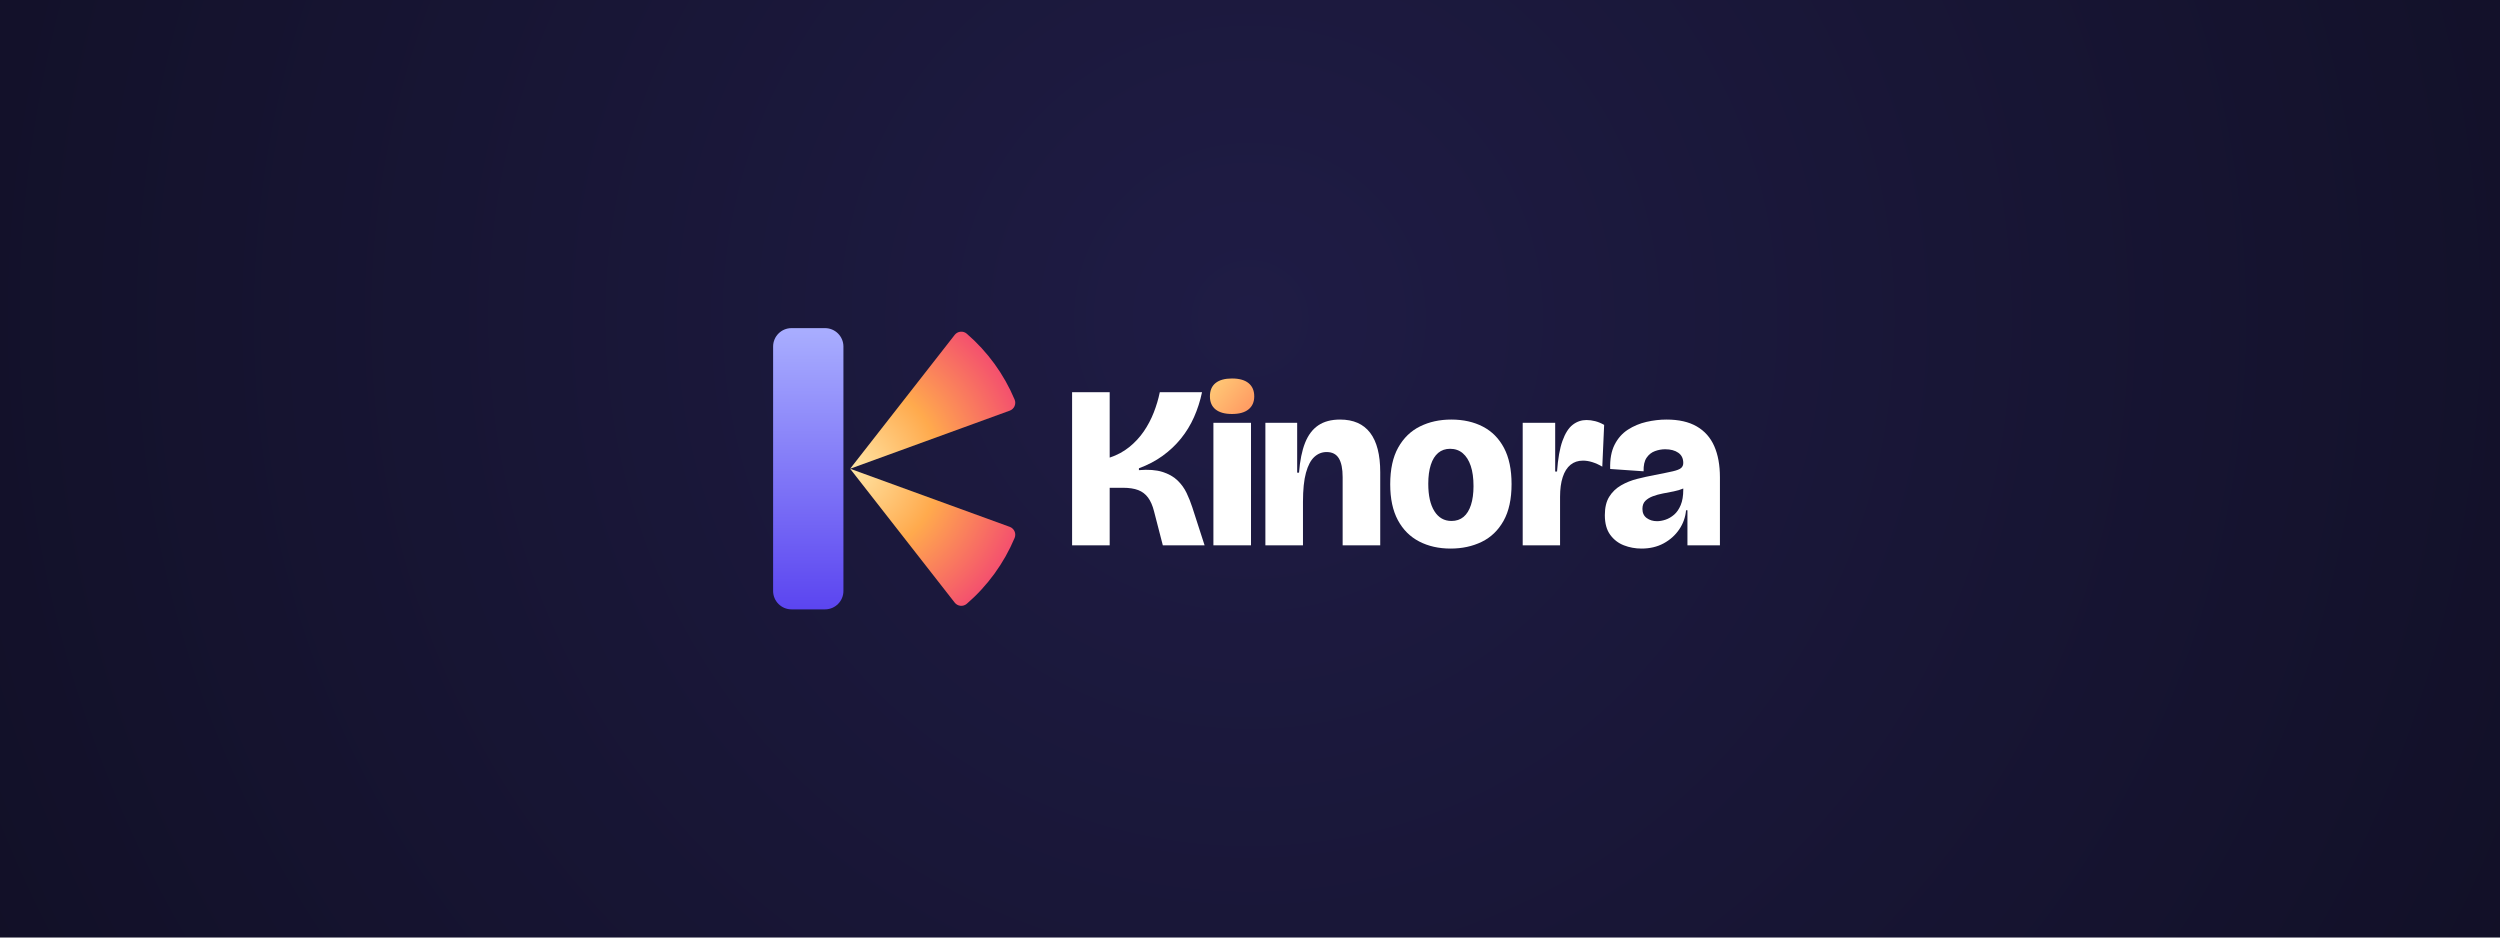
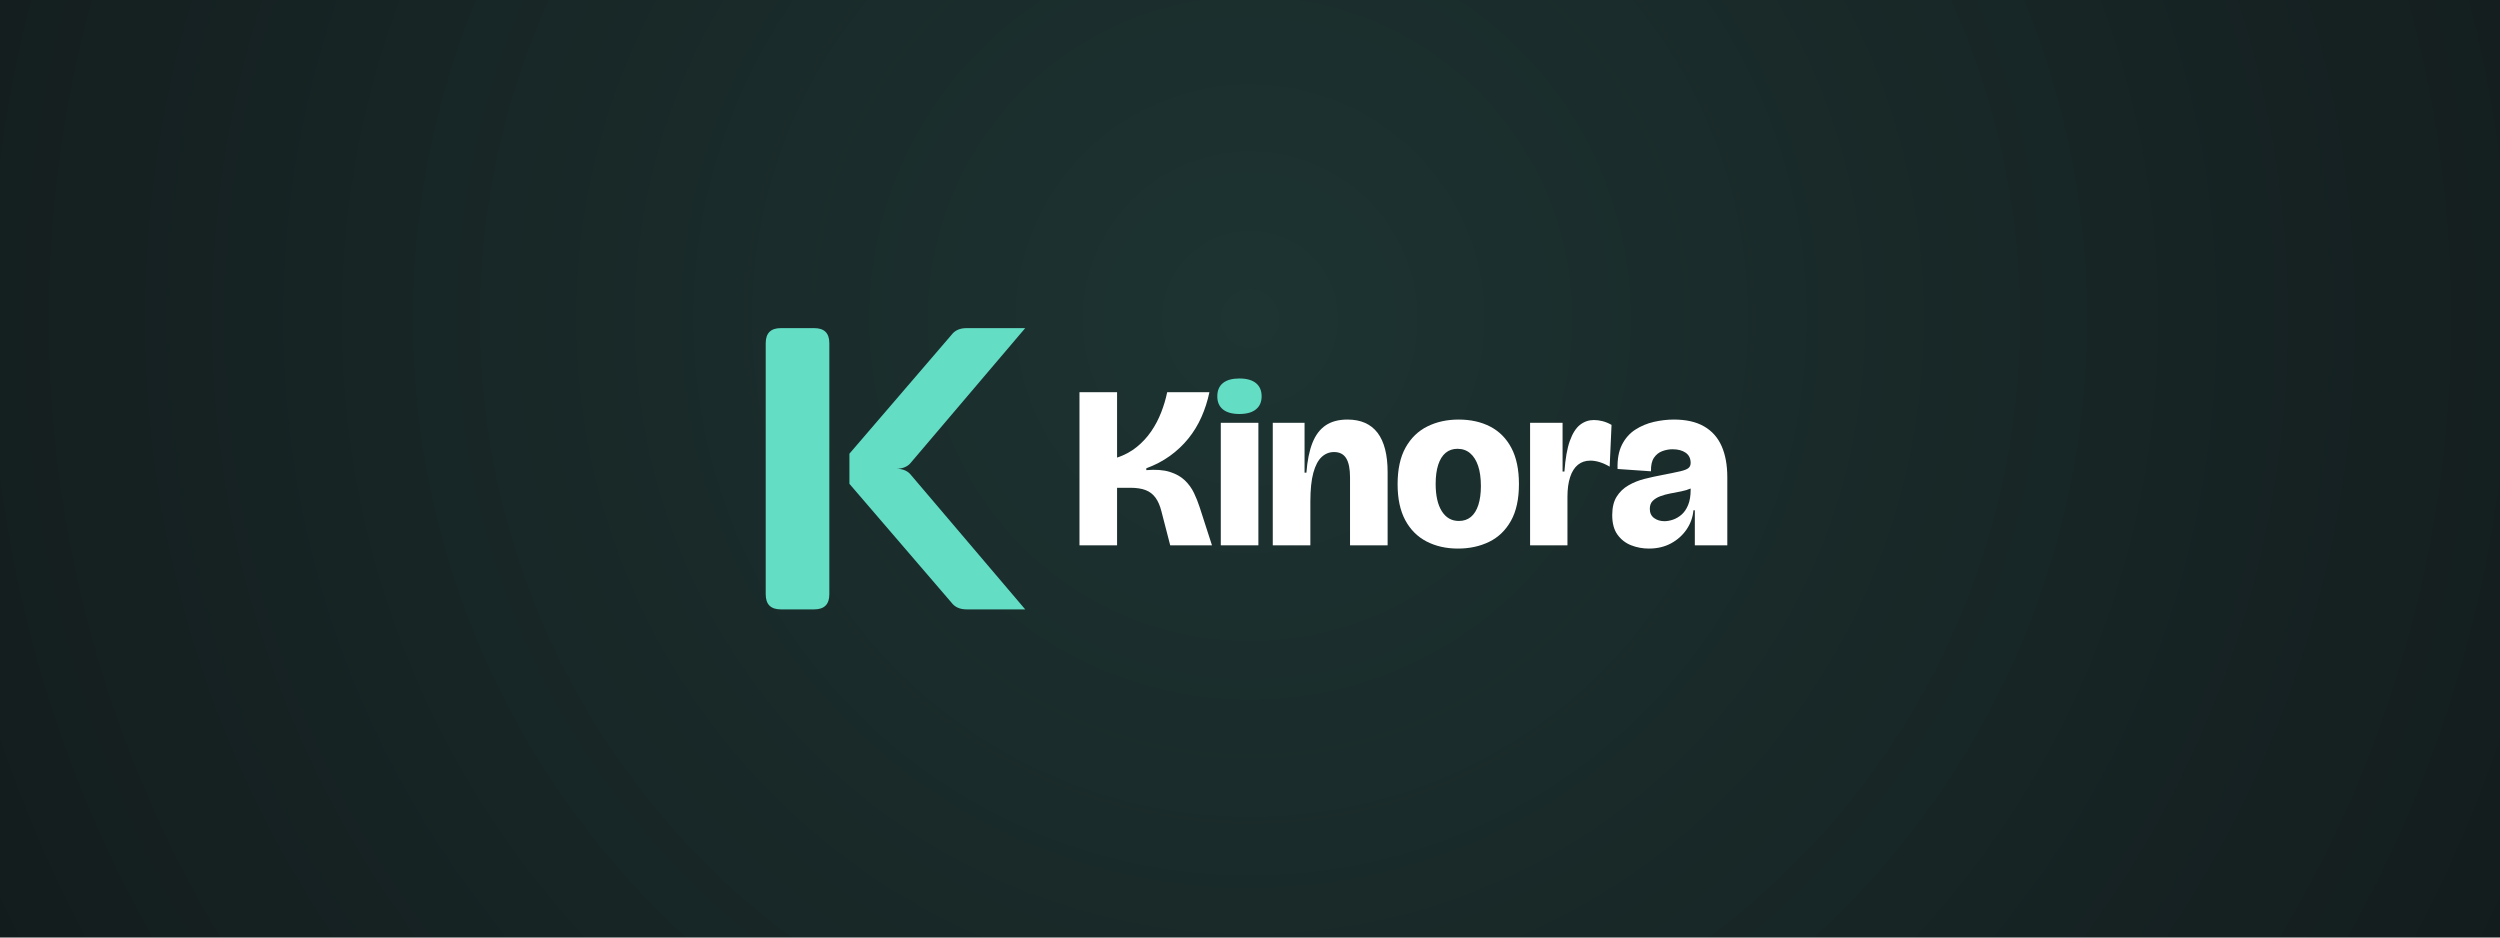
<svg xmlns="http://www.w3.org/2000/svg" width="1920" height="720" viewBox="0 0 1920 720" role="img" aria-label="Kinora">
  <defs>
    <radialGradient id="tvbg" gradientUnits="userSpaceOnUse" cx="960" cy="244.8" r="1440">
-       <stop offset="0" stop-color="#1F1C45" />
-       <stop offset="1" stop-color="#0D0C1D" />
+       <stop offset="0" stop-color="#1D3432" />
+       <stop offset="1" stop-color="#101416" />
    </radialGradient>
  </defs>
  <rect width="1920" height="720" fill="url(#tvbg)" />
-   <g transform="translate(567.83 226.08) scale(1.08)">
+   <g transform="translate(562.15 226.08) scale(1.08)">
    <defs>
-       <linearGradient id="wmdm-stem" gradientUnits="userSpaceOnUse" x1="0" y1="88" x2="0" y2="424">
-         <stop offset="0" stop-color="#A9AEFF" />
-         <stop offset="1" stop-color="#5B45F0" />
-       </linearGradient>
-       <radialGradient id="wmdm-beam" gradientUnits="userSpaceOnUse" cx="200" cy="256" r="213.2">
-         <stop offset="0" stop-color="#FFE6A6" />
-         <stop offset="0.5" stop-color="#FFAA4D" />
-         <stop offset="1" stop-color="#F4506E" />
-       </radialGradient>
-       <linearGradient id="wmd-dot" gradientUnits="userSpaceOnUse" x1="331.16" y1="59.81" x2="369.77" y2="91.33">
-         <stop offset="0" stop-color="#FFD27A" />
-         <stop offset="1" stop-color="#FF8A5B" />
+       <linearGradient id="wmd-dot" gradientUnits="userSpaceOnUse" x1="341.67" y1="59.81" x2="380.28" y2="91.33">
+         <stop offset="0" stop-color="#63DEC5" />
+         <stop offset="1" stop-color="#63DEC5" />
      </linearGradient>
    </defs>
    <g transform="translate(24 24) scale(0.595238) translate(-108 -88)">
-       <path d="M130 88H170A22 22 0 0 1 192 110V402A22 22 0 0 1 170 424H130A22 22 0 0 1 108 402V110A22 22 0 0 1 130 88Z" fill="url(#wmdm-stem)" />
-       <path d="M200 256L390.71 186.59A10 10 0 0 0 396.51 173.31A213.2 213.2 0 0 0 339.36 94.66A10 10 0 0 0 324.95 96.07Z" fill="url(#wmdm-beam)" />
-       <path d="M200 256L390.71 325.41A10 10 0 0 1 396.51 338.69A213.2 213.2 0 0 1 339.36 417.34A10 10 0 0 1 324.95 415.93Z" fill="url(#wmdm-beam)" />
+       <path d="M126 88H166Q184 88 184 106V406Q184 424 166 424H126Q108 424 108 406V106Q108 88 126 88ZM208 238L330 96Q336 88 348 88H418L282 248Q276 256 264 256H208ZM208 274V256H264Q276 256 282 264L418 424H348Q336 424 330 416Z" fill="#63DEC5" />
    </g>
-     <path d="M236.61 178.45L236.61 69.55L263.34 69.55L263.34 116.08Q271.26 113.44 277.28 108.57Q283.31 103.7 287.6 97.43Q291.89 91.16 294.69 83.99Q297.5 76.81 298.98 69.55L329.01 69.55Q327.03 78.95 323.32 87.29Q319.61 95.62 314 102.55Q308.39 109.48 300.96 114.84Q293.54 120.2 284.13 123.67L284.13 124.99Q294.2 124.16 300.8 126.23Q307.4 128.29 311.52 132.25Q315.65 136.21 318.04 141.24Q320.43 146.27 322.08 151.39L330.83 178.45L301.13 178.45L294.86 154.19Q293.37 148.25 290.65 144.54Q287.93 140.83 283.64 139.18Q279.35 137.53 272.75 137.53L263.34 137.53L263.34 178.45Z" fill="#FFFFFF" />
-     <path d="M337.1 178.45L337.1 91.33L363.83 91.33L363.83 178.45Z" fill="#FFFFFF" />
-     <path d="M350.3 85.06Q342.71 85.06 338.66 81.84Q334.62 78.62 334.62 72.52Q334.62 66.25 338.66 63.03Q342.71 59.81 350.3 59.81Q358.05 59.81 362.09 63.11Q366.14 66.41 366.14 72.52Q366.14 78.46 362.09 81.76Q358.05 85.06 350.3 85.06Z" fill="url(#wmd-dot)" />
-     <path d="M374.06 178.45L374.06 129.11L374.06 91.33L396.66 91.33L396.66 126.8L397.98 126.8Q398.97 113.93 402.27 105.6Q405.57 97.27 411.68 93.14Q417.78 89.02 427.19 89.02Q441.38 89.02 448.55 98.42Q455.73 107.83 455.73 126.47L455.73 178.45L429 178.45L429 129.94Q429 121.03 426.28 116.57Q423.56 112.12 417.62 112.12Q412.67 112.12 408.87 115.58Q405.08 119.05 402.93 126.8Q400.79 134.56 400.79 147.59L400.79 178.45Z" fill="#FFFFFF" />
-     <path d="M505.73 180.76Q493.19 180.76 483.45 175.73Q473.72 170.69 468.27 160.55Q462.83 150.4 462.83 135.05Q462.83 119.05 468.52 108.9Q474.21 98.75 484.03 93.89Q493.85 89.02 506.22 89.02Q519.09 89.02 528.74 94.05Q538.4 99.08 543.76 109.23Q549.12 119.38 549.12 134.89Q549.12 150.89 543.43 161.04Q537.74 171.19 527.92 175.97Q518.1 180.76 505.73 180.76ZM506.39 161.13Q511.5 161.13 514.97 158.24Q518.43 155.35 520.25 149.74Q522.06 144.13 522.06 136.38Q522.06 127.79 520.08 121.94Q518.1 116.08 514.39 112.94Q510.68 109.81 505.4 109.81Q500.45 109.81 496.98 112.7Q493.52 115.58 491.7 121.19Q489.89 126.8 489.89 134.72Q489.89 147.26 494.26 154.19Q498.63 161.13 506.39 161.13Z" fill="#FFFFFF" />
-     <path d="M557.04 178.45L557.04 131.09L557.04 91.33L580.14 91.33L580.14 125.98L581.46 125.98Q582.45 112.12 585.34 104.12Q588.23 96.11 592.6 92.73Q596.97 89.35 602.42 89.35Q605.39 89.35 608.6 90.17Q611.82 91 614.96 92.81L613.64 122.51Q610.01 120.37 606.54 119.3Q603.08 118.22 599.94 118.22Q594.66 118.22 591.03 121.19Q587.4 124.16 585.5 129.94Q583.61 135.71 583.61 143.96L583.61 178.45Z" fill="#FFFFFF" />
-     <path d="M641.52 180.76Q634.92 180.76 628.98 178.45Q623.04 176.14 619.25 170.94Q615.45 165.74 615.45 157Q615.45 148.91 618.59 143.88Q621.72 138.85 627 135.8Q632.28 132.74 638.55 131.18Q644.82 129.61 650.93 128.45Q659.51 126.8 663.8 125.81Q668.09 124.82 669.65 123.5Q671.22 122.18 671.22 119.87Q671.22 115.09 667.67 112.61Q664.13 110.14 658.35 110.14Q654.72 110.14 651.09 111.46Q647.46 112.78 645.15 116.16Q642.84 119.54 643.01 125.81L619.25 124.16Q618.92 113.77 622.38 106.92Q625.85 100.07 631.87 96.2Q637.89 92.32 645.07 90.67Q652.25 89.02 659.34 89.02Q672.38 89.02 680.79 93.89Q689.21 98.75 693.25 107.91Q697.29 117.07 697.29 130.1L697.29 145.61Q697.29 151.06 697.29 156.59Q697.29 162.11 697.29 167.56Q697.29 173 697.29 178.45L674.19 178.45Q674.19 172.51 674.19 166.41Q674.19 160.3 674.19 153.53L673.2 153.53Q672.54 160.96 668.33 167.15Q664.13 173.33 657.28 177.05Q650.43 180.76 641.52 180.76ZM652.58 161.29Q655.38 161.29 658.6 160.22Q661.82 159.14 664.7 156.67Q667.59 154.19 669.41 149.82Q671.22 145.45 671.22 139.01L671.22 135.05L675.68 134.56Q674.36 136.7 671.3 138.02Q668.25 139.34 664.46 140.09Q660.66 140.83 656.78 141.57Q652.91 142.31 649.61 143.55Q646.31 144.79 644.24 146.85Q642.18 148.91 642.18 152.54Q642.18 156.83 645.23 159.06Q648.29 161.29 652.58 161.29Z" fill="#FFFFFF" />
+     <path d="M247.12 178.45L247.12 69.55L273.85 69.55L273.85 116.08Q281.77 113.44 287.8 108.57Q293.82 103.7 298.11 97.43Q302.4 91.16 305.2 83.99Q308.01 76.81 309.49 69.55L339.52 69.55Q337.54 78.95 333.83 87.29Q330.12 95.62 324.51 102.55Q318.9 109.48 311.47 114.84Q304.05 120.2 294.64 123.67L294.64 124.99Q304.71 124.16 311.31 126.23Q317.91 128.29 322.03 132.25Q326.16 136.21 328.55 141.24Q330.94 146.27 332.59 151.39L341.34 178.45L311.64 178.45L305.37 154.19Q303.88 148.25 301.16 144.54Q298.44 140.83 294.15 139.18Q289.86 137.53 283.26 137.53L273.85 137.53L273.85 178.45Z" fill="#FFFFFF" />
+     <path d="M347.61 178.45L347.61 91.33L374.34 91.33L374.34 178.45Z" fill="#FFFFFF" />
+     <path d="M360.81 85.06Q353.22 85.06 349.18 81.84Q345.13 78.62 345.13 72.52Q345.13 66.25 349.18 63.03Q353.22 59.81 360.81 59.81Q368.56 59.81 372.61 63.11Q376.65 66.41 376.65 72.52Q376.65 78.46 372.61 81.76Q368.56 85.06 360.81 85.06Z" fill="url(#wmd-dot)" />
+     <path d="M384.57 178.45L384.57 129.11L384.57 91.33L407.17 91.33L407.17 126.8L408.49 126.8Q409.48 113.93 412.78 105.6Q416.08 97.27 422.19 93.14Q428.29 89.02 437.7 89.02Q451.89 89.02 459.07 98.42Q466.24 107.83 466.24 126.47L466.24 178.45L439.51 178.45L439.51 129.94Q439.51 121.03 436.79 116.57Q434.07 112.12 428.13 112.12Q423.18 112.12 419.38 115.58Q415.59 119.05 413.44 126.8Q411.3 134.56 411.3 147.59L411.3 178.45Z" fill="#FFFFFF" />
+     <path d="M516.24 180.76Q503.7 180.76 493.96 175.73Q484.23 170.69 478.78 160.55Q473.34 150.4 473.34 135.05Q473.34 119.05 479.03 108.9Q484.72 98.75 494.54 93.89Q504.36 89.02 516.73 89.02Q529.6 89.02 539.26 94.05Q548.91 99.08 554.27 109.23Q559.63 119.38 559.63 134.89Q559.63 150.89 553.94 161.04Q548.25 171.19 538.43 175.97Q528.61 180.76 516.24 180.76ZM516.9 161.13Q522.01 161.13 525.48 158.24Q528.94 155.35 530.76 149.74Q532.57 144.13 532.57 136.38Q532.57 127.79 530.59 121.94Q528.61 116.08 524.9 112.94Q521.19 109.81 515.91 109.81Q510.96 109.81 507.49 112.7Q504.03 115.58 502.21 121.19Q500.4 126.8 500.4 134.72Q500.4 147.26 504.77 154.19Q509.14 161.13 516.9 161.13Z" fill="#FFFFFF" />
+     <path d="M567.55 178.45L567.55 131.09L567.55 91.33L590.65 91.33L590.65 125.98L591.97 125.98Q592.96 112.12 595.85 104.12Q598.74 96.11 603.11 92.73Q607.48 89.35 612.93 89.35Q615.9 89.35 619.12 90.17Q622.33 91 625.47 92.81L624.15 122.51Q620.52 120.37 617.05 119.3Q613.59 118.22 610.45 118.22Q605.17 118.22 601.54 121.19Q597.91 124.16 596.02 129.94Q594.12 135.71 594.12 143.96L594.12 178.45Z" fill="#FFFFFF" />
+     <path d="M652.03 180.76Q645.43 180.76 639.49 178.45Q633.55 176.14 629.76 170.94Q625.96 165.74 625.96 157Q625.96 148.91 629.1 143.88Q632.23 138.85 637.51 135.8Q642.79 132.74 649.06 131.18Q655.33 129.61 661.44 128.45Q670.02 126.8 674.31 125.81Q678.6 124.82 680.17 123.5Q681.73 122.18 681.73 119.87Q681.73 115.09 678.19 112.61Q674.64 110.14 668.86 110.14Q665.23 110.14 661.6 111.46Q657.97 112.78 655.66 116.16Q653.35 119.54 653.52 125.81L629.76 124.16Q629.43 113.77 632.89 106.92Q636.36 100.07 642.38 96.2Q648.4 92.32 655.58 90.67Q662.76 89.02 669.85 89.02Q682.89 89.02 691.3 93.89Q699.72 98.75 703.76 107.91Q707.8 117.07 707.8 130.1L707.8 145.61Q707.8 151.06 707.8 156.59Q707.8 162.11 707.8 167.56Q707.8 173 707.8 178.45L684.7 178.45Q684.7 172.51 684.7 166.41Q684.7 160.3 684.7 153.53L683.71 153.53Q683.05 160.96 678.85 167.15Q674.64 173.33 667.79 177.05Q660.94 180.76 652.03 180.76ZM663.09 161.29Q665.89 161.29 669.11 160.22Q672.33 159.14 675.22 156.67Q678.1 154.19 679.92 149.82Q681.73 145.45 681.73 139.01L681.73 135.05L686.19 134.56Q684.87 136.7 681.82 138.02Q678.76 139.34 674.97 140.09Q671.17 140.83 667.3 141.57Q663.42 142.31 660.12 143.55Q656.82 144.79 654.76 146.85Q652.69 148.91 652.69 152.54Q652.69 156.83 655.75 159.06Q658.8 161.29 663.09 161.29Z" fill="#FFFFFF" />
  </g>
</svg>
